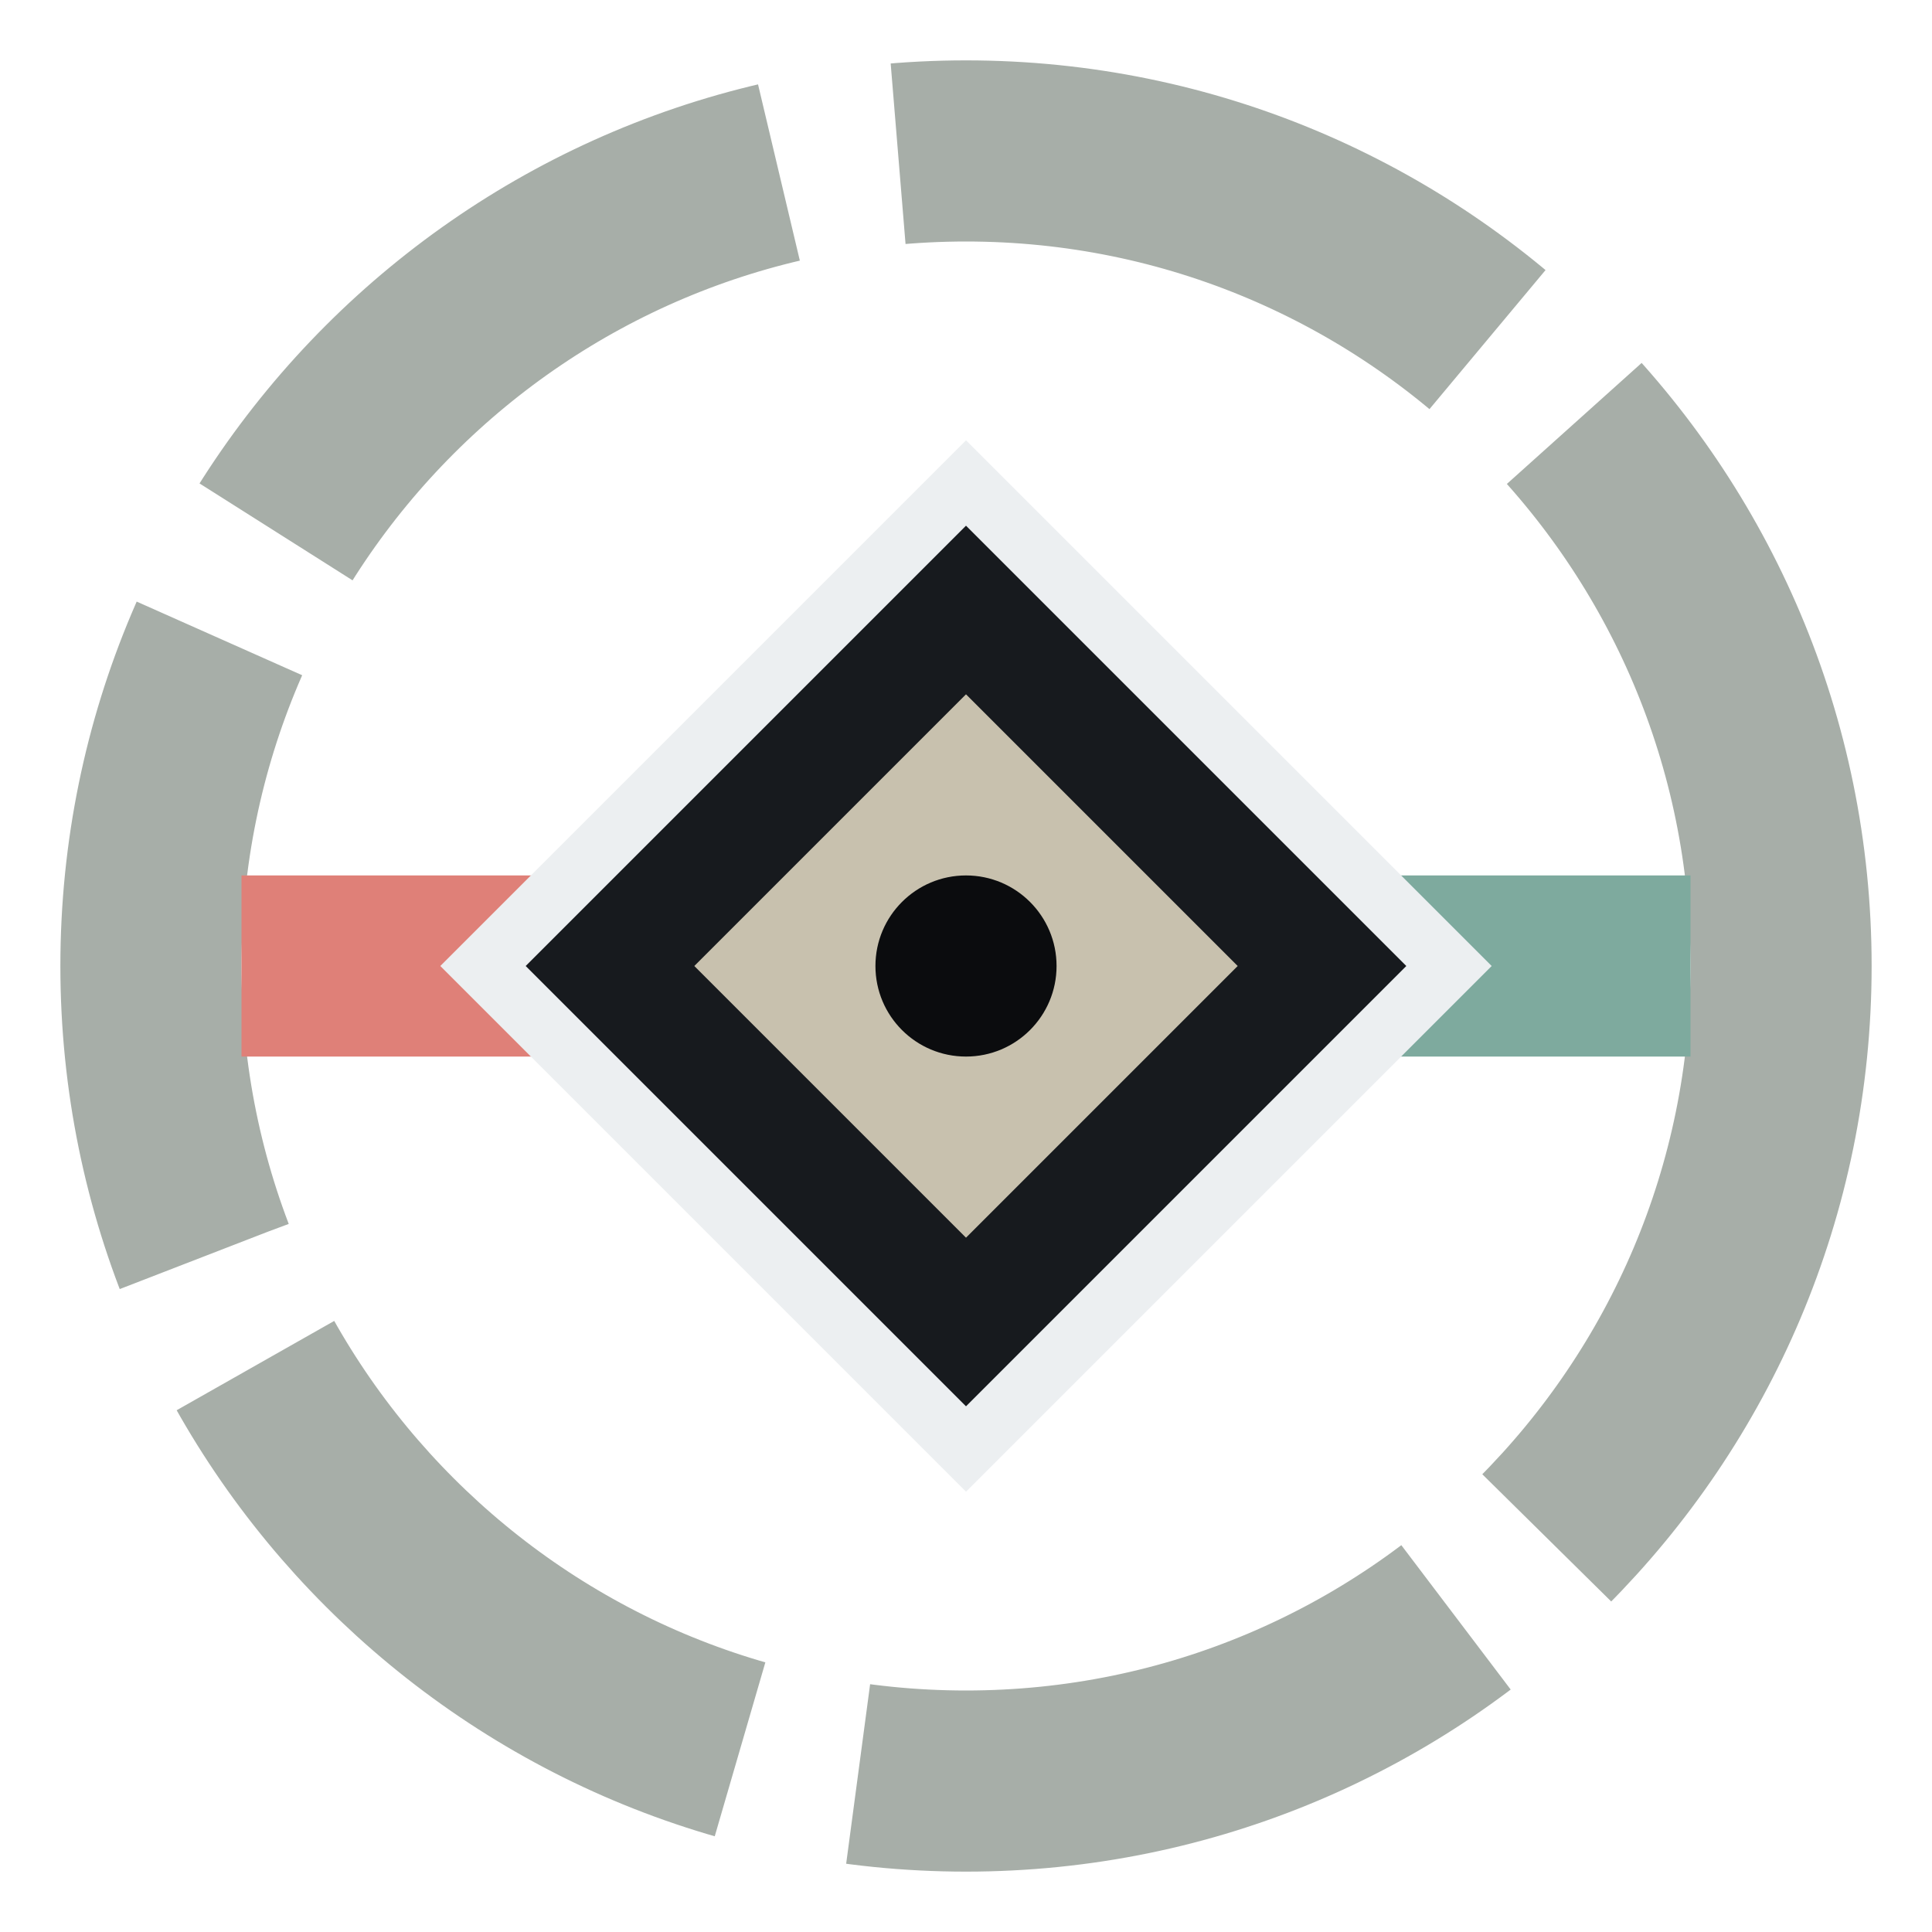
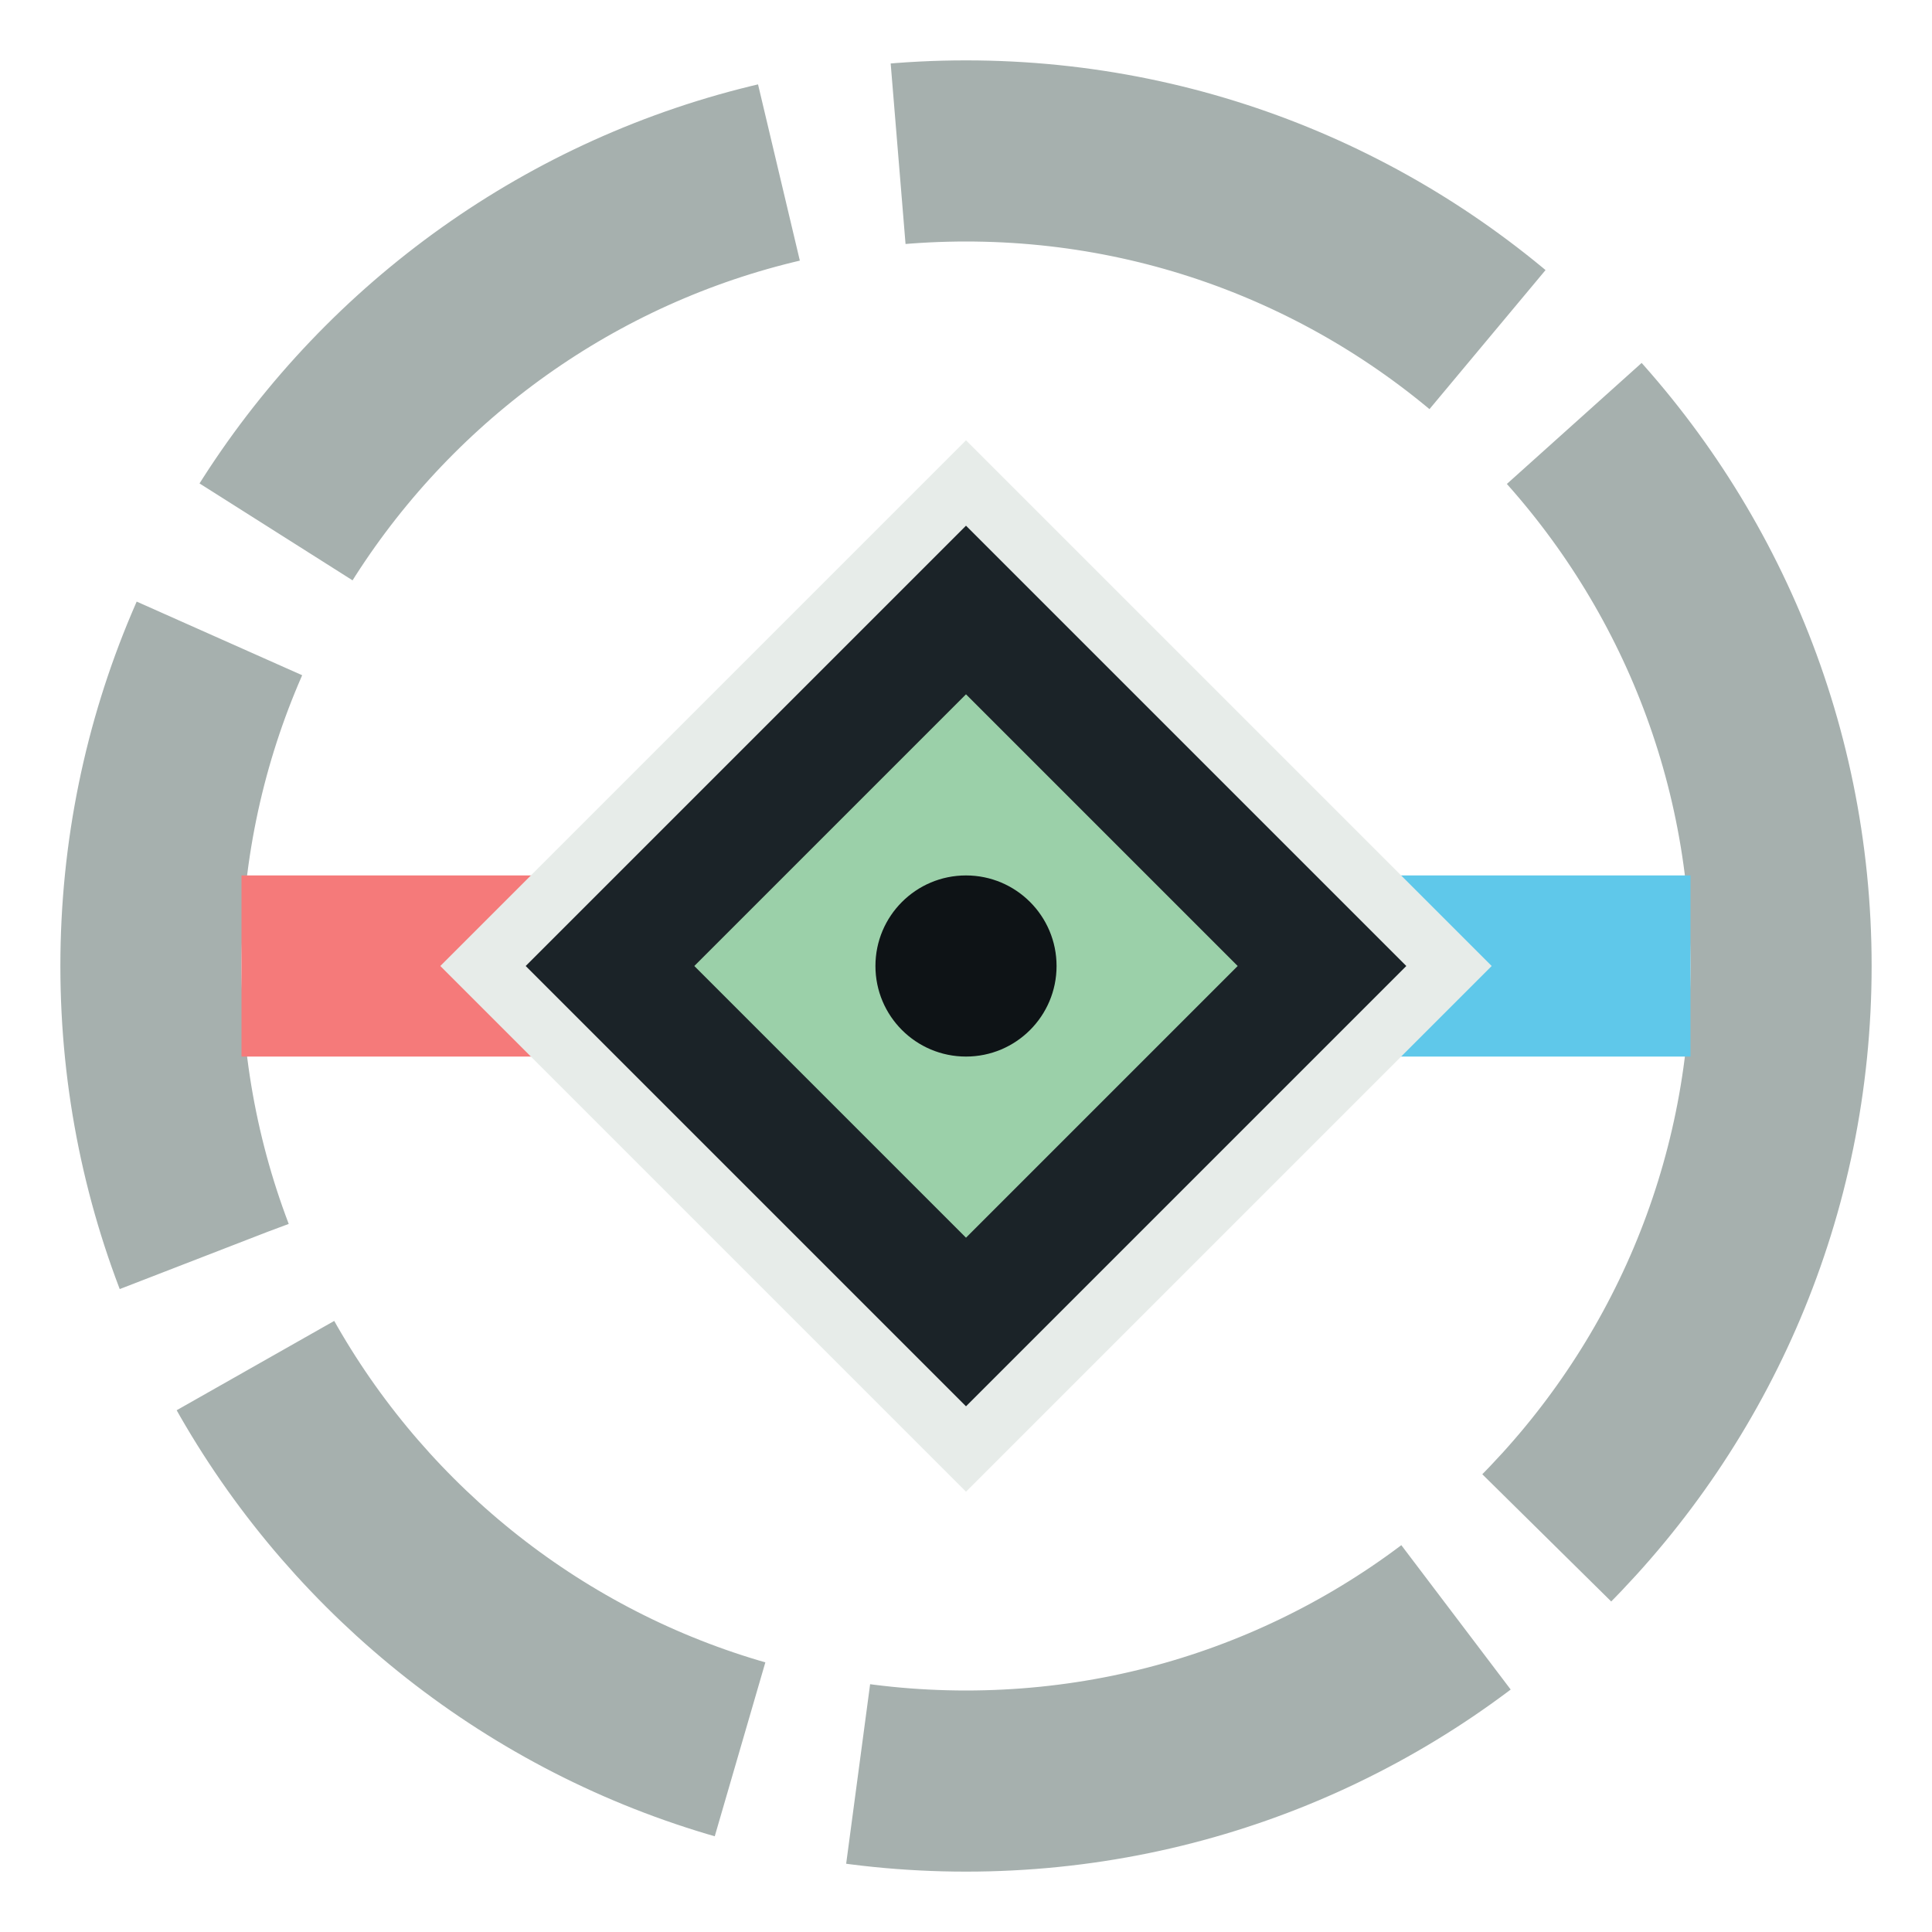
<svg xmlns="http://www.w3.org/2000/svg" viewBox="0 0 64 64" role="img" aria-labelledby="title description">
-   <circle cx="32" cy="32" r="27" fill="none" stroke="#a7aea8" stroke-width="6" stroke-dasharray="21 4" />
-   <path fill="#df8078" d="M8 29h17l7 3-7 3H8Z" />
-   <path fill="#7eaa9e" d="M56 29H39l-7 3 7 3h17Z" />
-   <path fill="#171a1e" stroke="#eceff1" stroke-width="2" d="m32 16 16 16-16 16-16-16Z" />
-   <path fill="#c8c1ae" d="m32 23 9 9-9 9-9-9Z" />
-   <circle cx="32" cy="32" r="3" fill="#0b0c0e" />
+   <circle cx="32" cy="32" r="27" fill="none" stroke="#a6b0ae" stroke-width="6" stroke-dasharray="21 4" />
+   <path fill="#f57a7a" d="M8 29h17l7 3-7 3H8Z" />
+   <path fill="#5fc8ea" d="M56 29H39l-7 3 7 3h17Z" />
+   <path fill="#1b2328" stroke="#e7ece9" stroke-width="2" d="m32 16 16 16-16 16-16-16Z" />
+   <path fill="#9bd0a9" d="m32 23 9 9-9 9-9-9Z" />
+   <circle cx="32" cy="32" r="3" fill="#0e1316" />
</svg>
